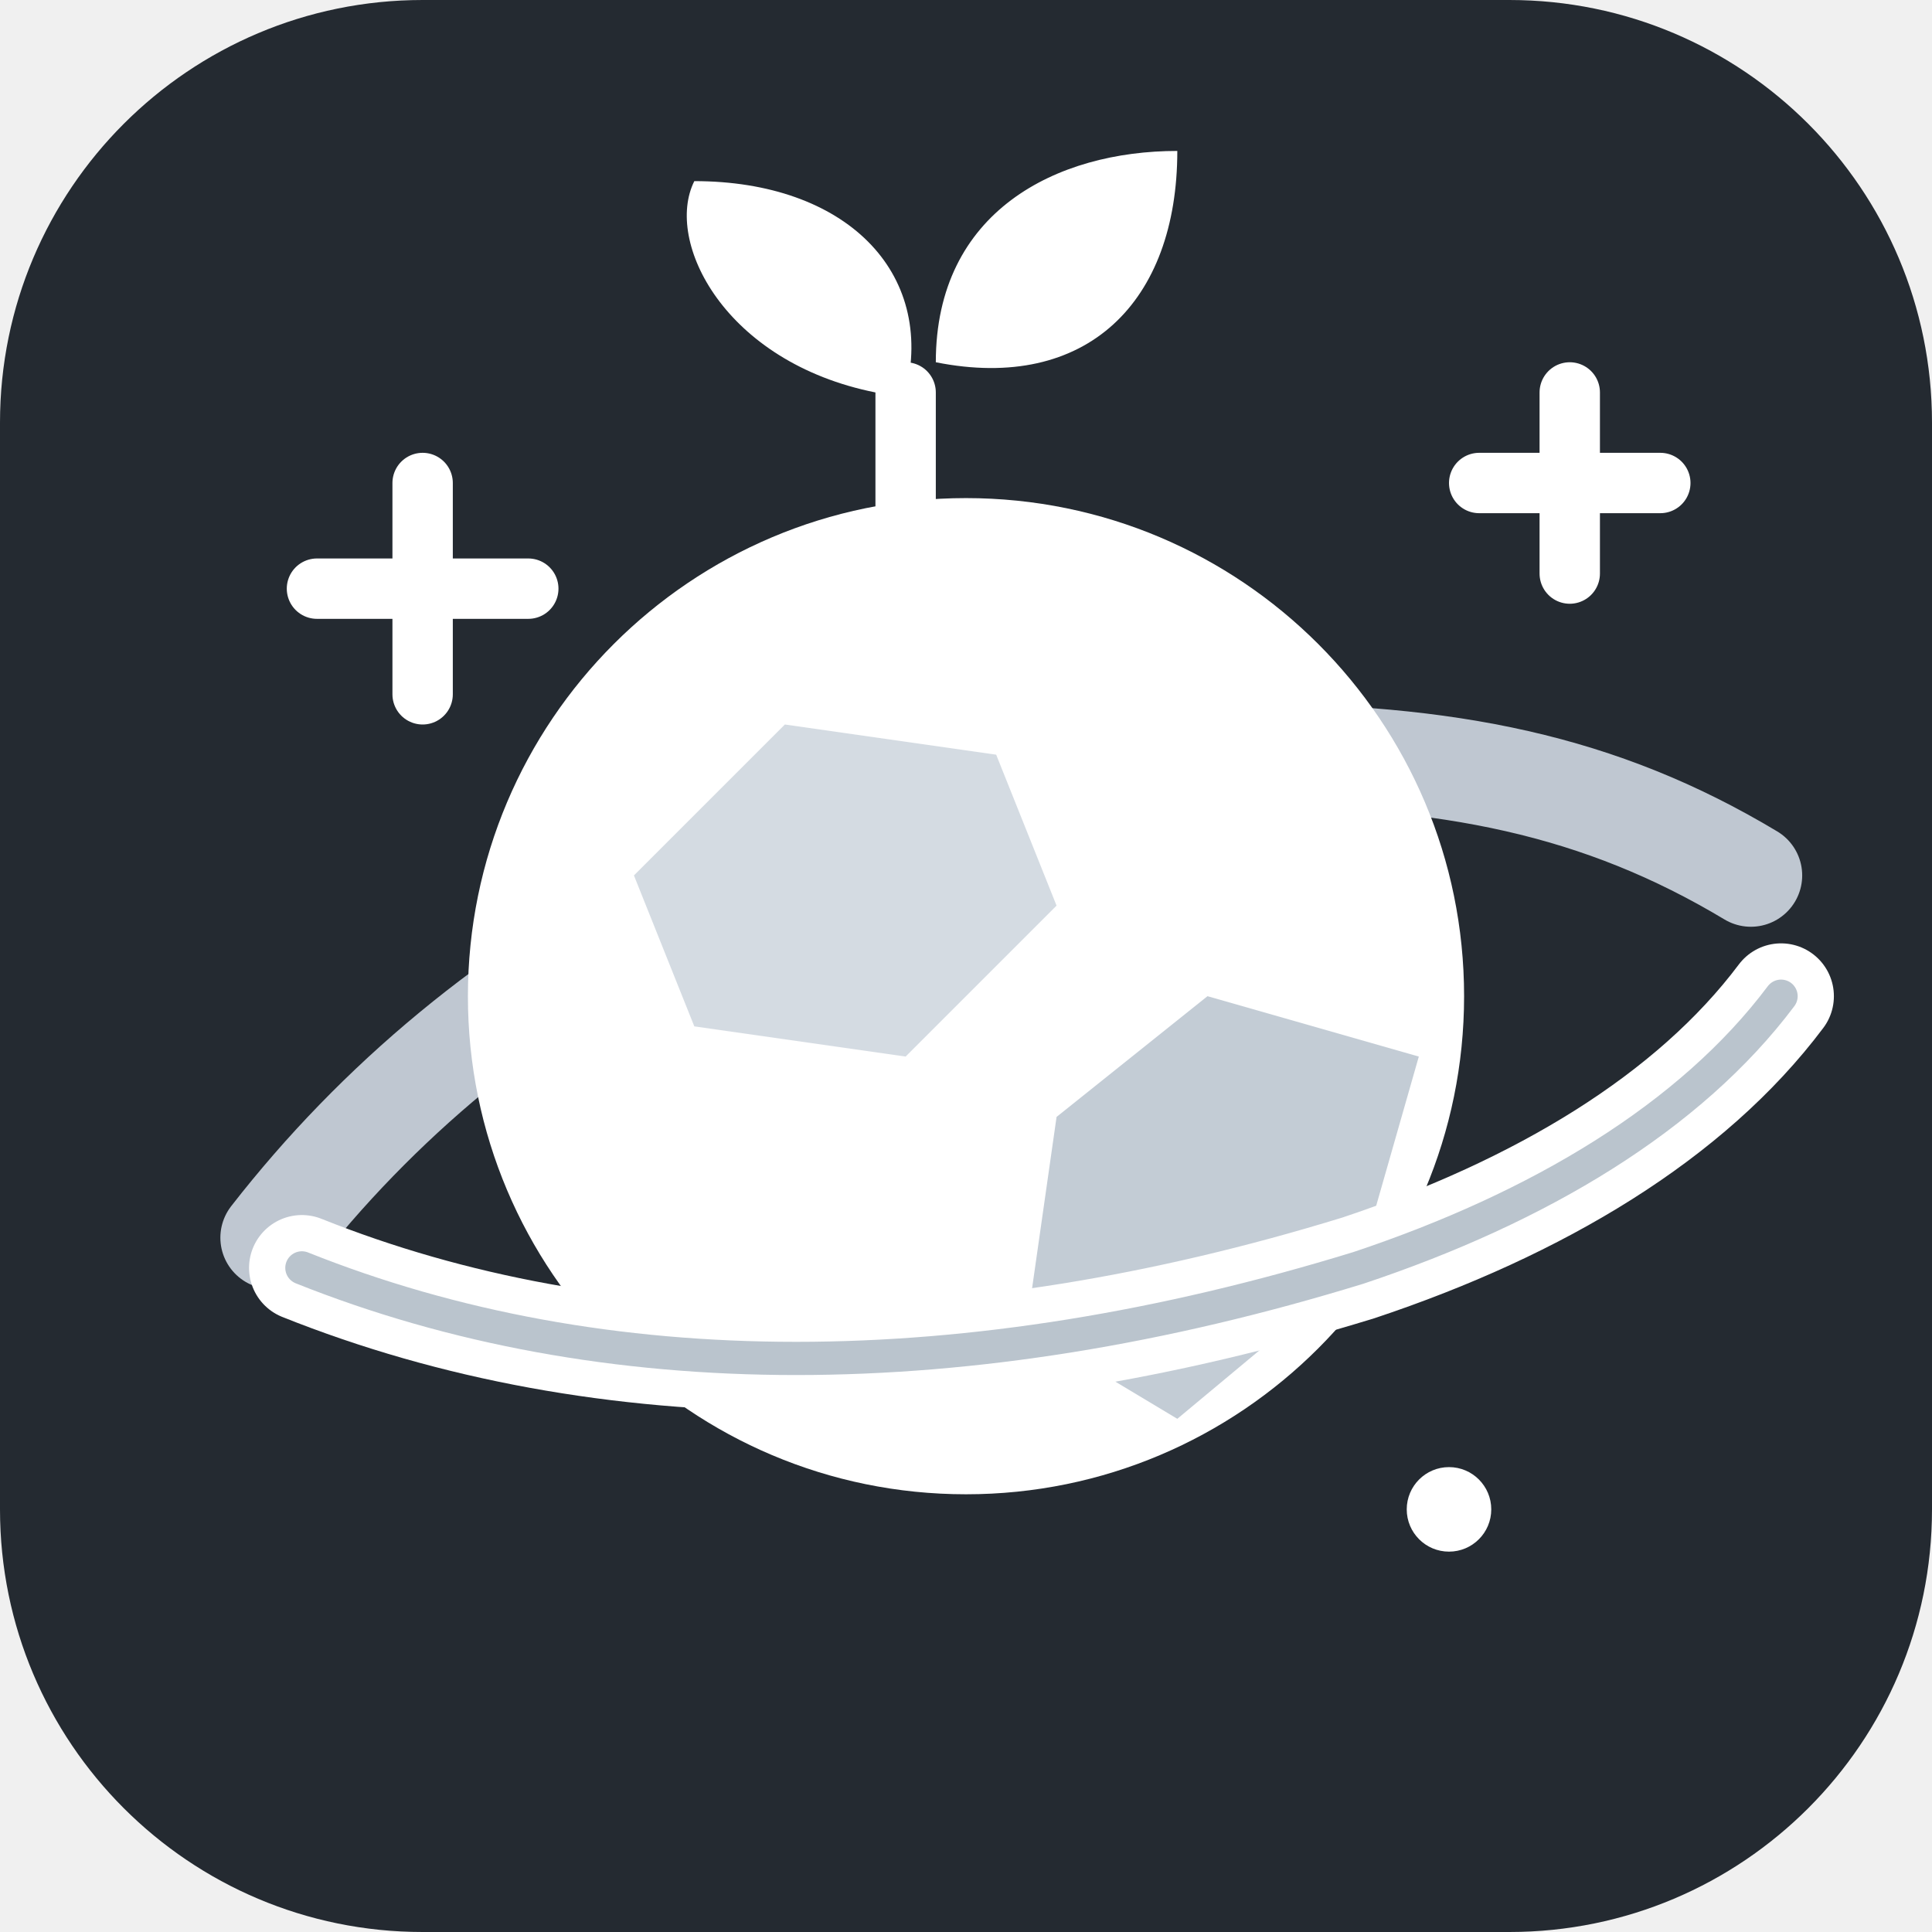
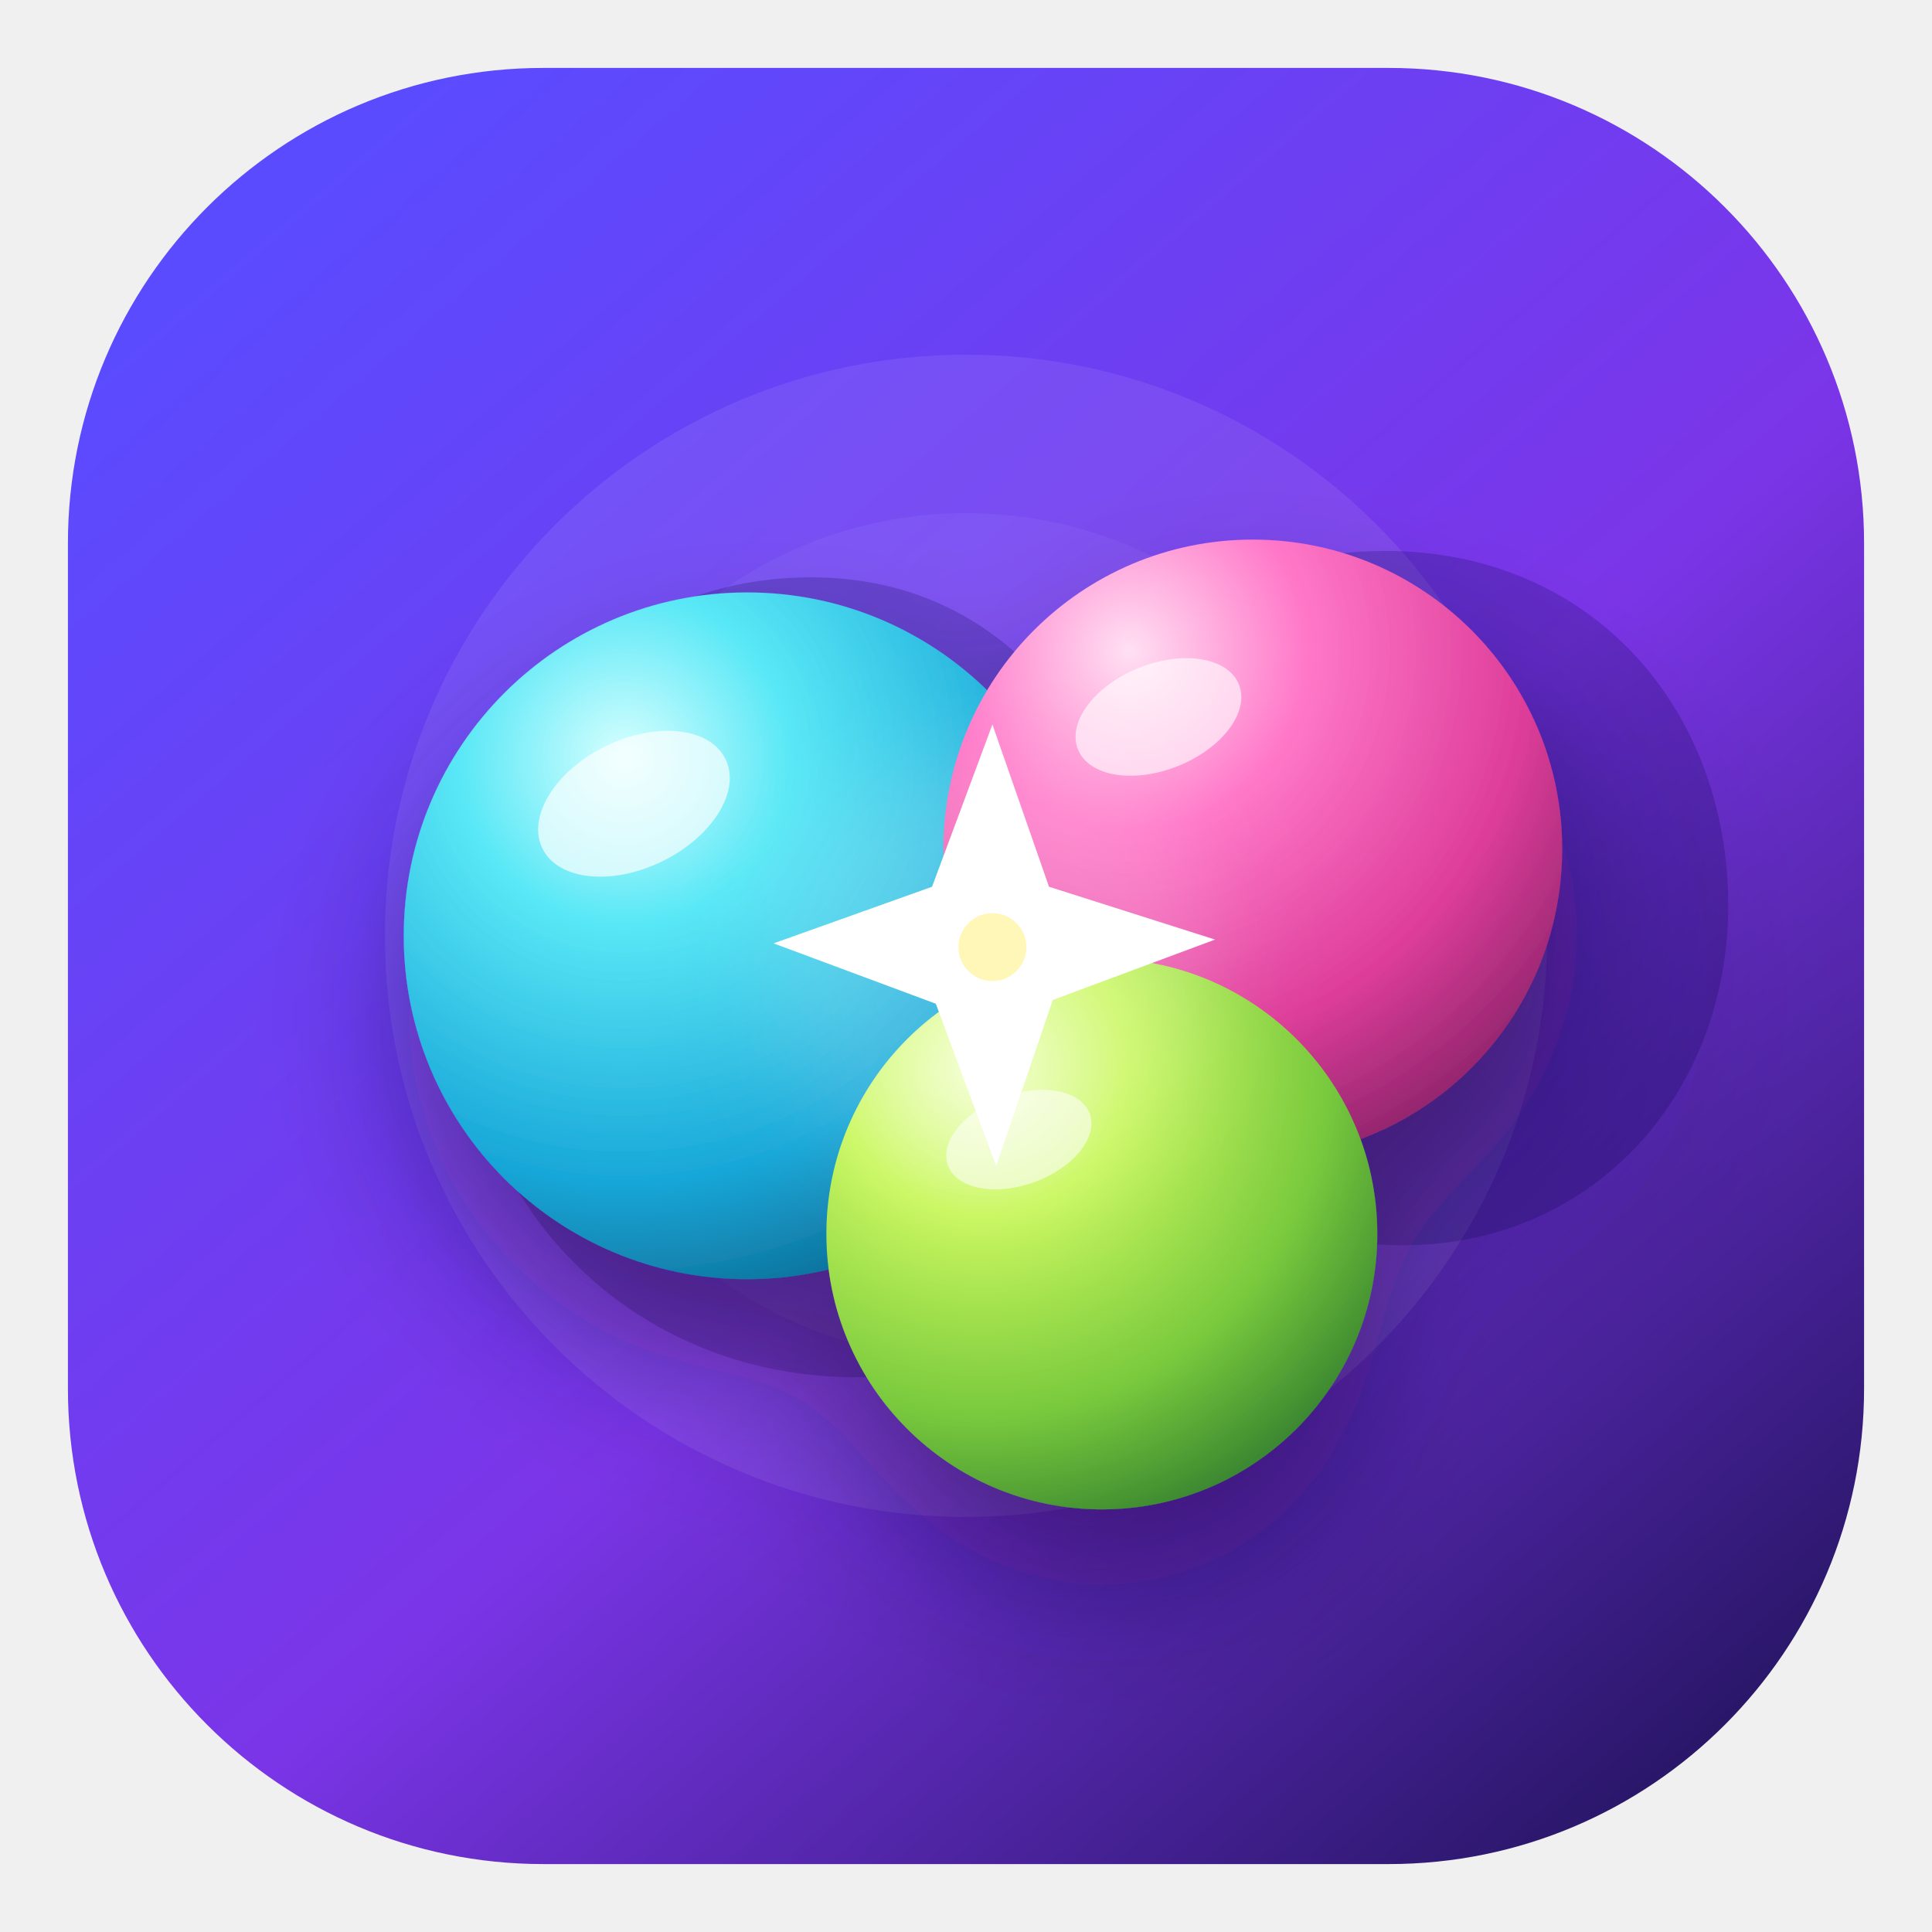
- <svg xmlns="http://www.w3.org/2000/svg" width="512" height="512" viewBox="0 0 64 64" role="img" aria-label="Boop planet logo">
-   <rect width="64" height="64" rx="14" fill="#242a31" />
-   <path d="M9 41c7-9 18-15 32-16 7 0 12 1 17 4" fill="none" stroke="#bfc7d1" stroke-width="3.4" stroke-linecap="round" />
-   <circle cx="32" cy="33" r="16.5" fill="#ffffff" />
-   <path d="M21 29l5-5 7 1 2 5-5 5-7-1z" fill="#d4dbe2" />
-   <path d="M35 37l5-4 7 2-2 7-6 5-5-3z" fill="#c3ccd5" />
-   <path d="M30 17v-4" stroke="#ffffff" stroke-width="2" stroke-linecap="round" />
-   <path d="M29 13c-5-1-7-5-6-7 5 0 8 3 7 7zm2-1c0-5 4-7 8-7 0 5-3 8-8 7" fill="#ffffff" />
-   <path d="M10 42c10 4 22 4 35 0 6-2 11-5 14-9" fill="none" stroke="#ffffff" stroke-width="3.5" stroke-linecap="round" />
-   <path d="M10 42c10 4 22 4 35 0 6-2 11-5 14-9" fill="none" stroke="#bac4cd" stroke-width="1.1" stroke-linecap="round" />
-   <path d="M14 16v7M10.5 19.5h7M52 13v6M49 16h6" fill="none" stroke="#ffffff" stroke-width="2" stroke-linecap="round" />
-   <circle cx="48" cy="50" r="1.4" fill="#ffffff" />
+ <svg xmlns="http://www.w3.org/2000/svg" viewBox="0 0 512 512" width="512" height="512">
+   <defs>
+     <linearGradient id="bg" x1="76" y1="52" x2="438" y2="472" gradientUnits="userSpaceOnUse">
+       <stop stop-color="#5B4BFF" />
+       <stop offset="0.56" stop-color="#7B35E8" />
+       <stop offset="1" stop-color="#2A176A" />
+     </linearGradient>
+     <radialGradient id="cyan" cx="0.32" cy="0.24" r="0.86">
+       <stop offset="0" stop-color="#D7FFFF" />
+       <stop offset="0.28" stop-color="#59E8F6" />
+       <stop offset="0.72" stop-color="#18A7D8" />
+       <stop offset="1" stop-color="#0C668E" />
+     </radialGradient>
+     <radialGradient id="lime" cx="0.28" cy="0.2" r="0.88">
+       <stop offset="0" stop-color="#F4FFD1" />
+       <stop offset="0.3" stop-color="#C9F75D" />
+       <stop offset="0.72" stop-color="#78C93D" />
+       <stop offset="1" stop-color="#39852F" />
+     </radialGradient>
+     <radialGradient id="pink" cx="0.3" cy="0.18" r="0.9">
+       <stop offset="0" stop-color="#FFE0F3" />
+       <stop offset="0.32" stop-color="#FF77C8" />
+       <stop offset="0.72" stop-color="#DD3D99" />
+       <stop offset="1" stop-color="#8E246B" />
+     </radialGradient>
+     <filter id="shadow" x="-35%" y="-35%" width="170%" height="190%">
+       <feDropShadow dx="0" dy="22" stdDeviation="18" flood-color="#160B3B" flood-opacity=".42" />
+     </filter>
+     <filter id="softGlow" x="-80%" y="-80%" width="260%" height="260%">
+       <feGaussianBlur stdDeviation="14" />
+     </filter>
+   </defs>
+   <rect x="18" y="18" width="476" height="476" rx="126" fill="url(#bg)" />
+   <circle cx="256" cy="248" r="154" fill="#FFFFFF" opacity=".08" />
+   <circle cx="256" cy="248" r="112" fill="#FFFFFF" opacity=".05" />
+   <g filter="url(#shadow)">
+     <path d="M121 255C121 196 161 153 215 153C246 153 269 168 284 190C304 163 332 146 367 146C422 146 458 188 458 240C458 290 422 330 372 330C347 330 327 322 310 307C297 342 266 365 227 365C168 365 121 320 121 255Z" fill="#160B3B" opacity=".2" />
+     <circle cx="198" cy="248" r="91" fill="url(#cyan)" />
+     <circle cx="332" cy="225" r="82" fill="url(#pink)" />
+     <circle cx="292" cy="327" r="73" fill="url(#lime)" />
+   </g>
+   <ellipse cx="168" cy="213" rx="27" ry="17" transform="rotate(-26 168 213)" fill="#FFFFFF" opacity=".68" />
+   <ellipse cx="307" cy="190" rx="23" ry="14" transform="rotate(-22 307 190)" fill="#FFFFFF" opacity=".62" />
+   <ellipse cx="270" cy="302" rx="20" ry="12" transform="rotate(-20 270 302)" fill="#FFFFFF" opacity=".56" />
+   <circle cx="263" cy="257" r="58" fill="#FFFFFF" opacity=".18" filter="url(#softGlow)" />
+   <path d="M263 192L278 235L322 249L279 265L264 309L248 266L205 250L247 235L263 192Z" fill="#FFFFFF" />
+   <circle cx="263" cy="251" r="9" fill="#FFF7B8" />
</svg>
